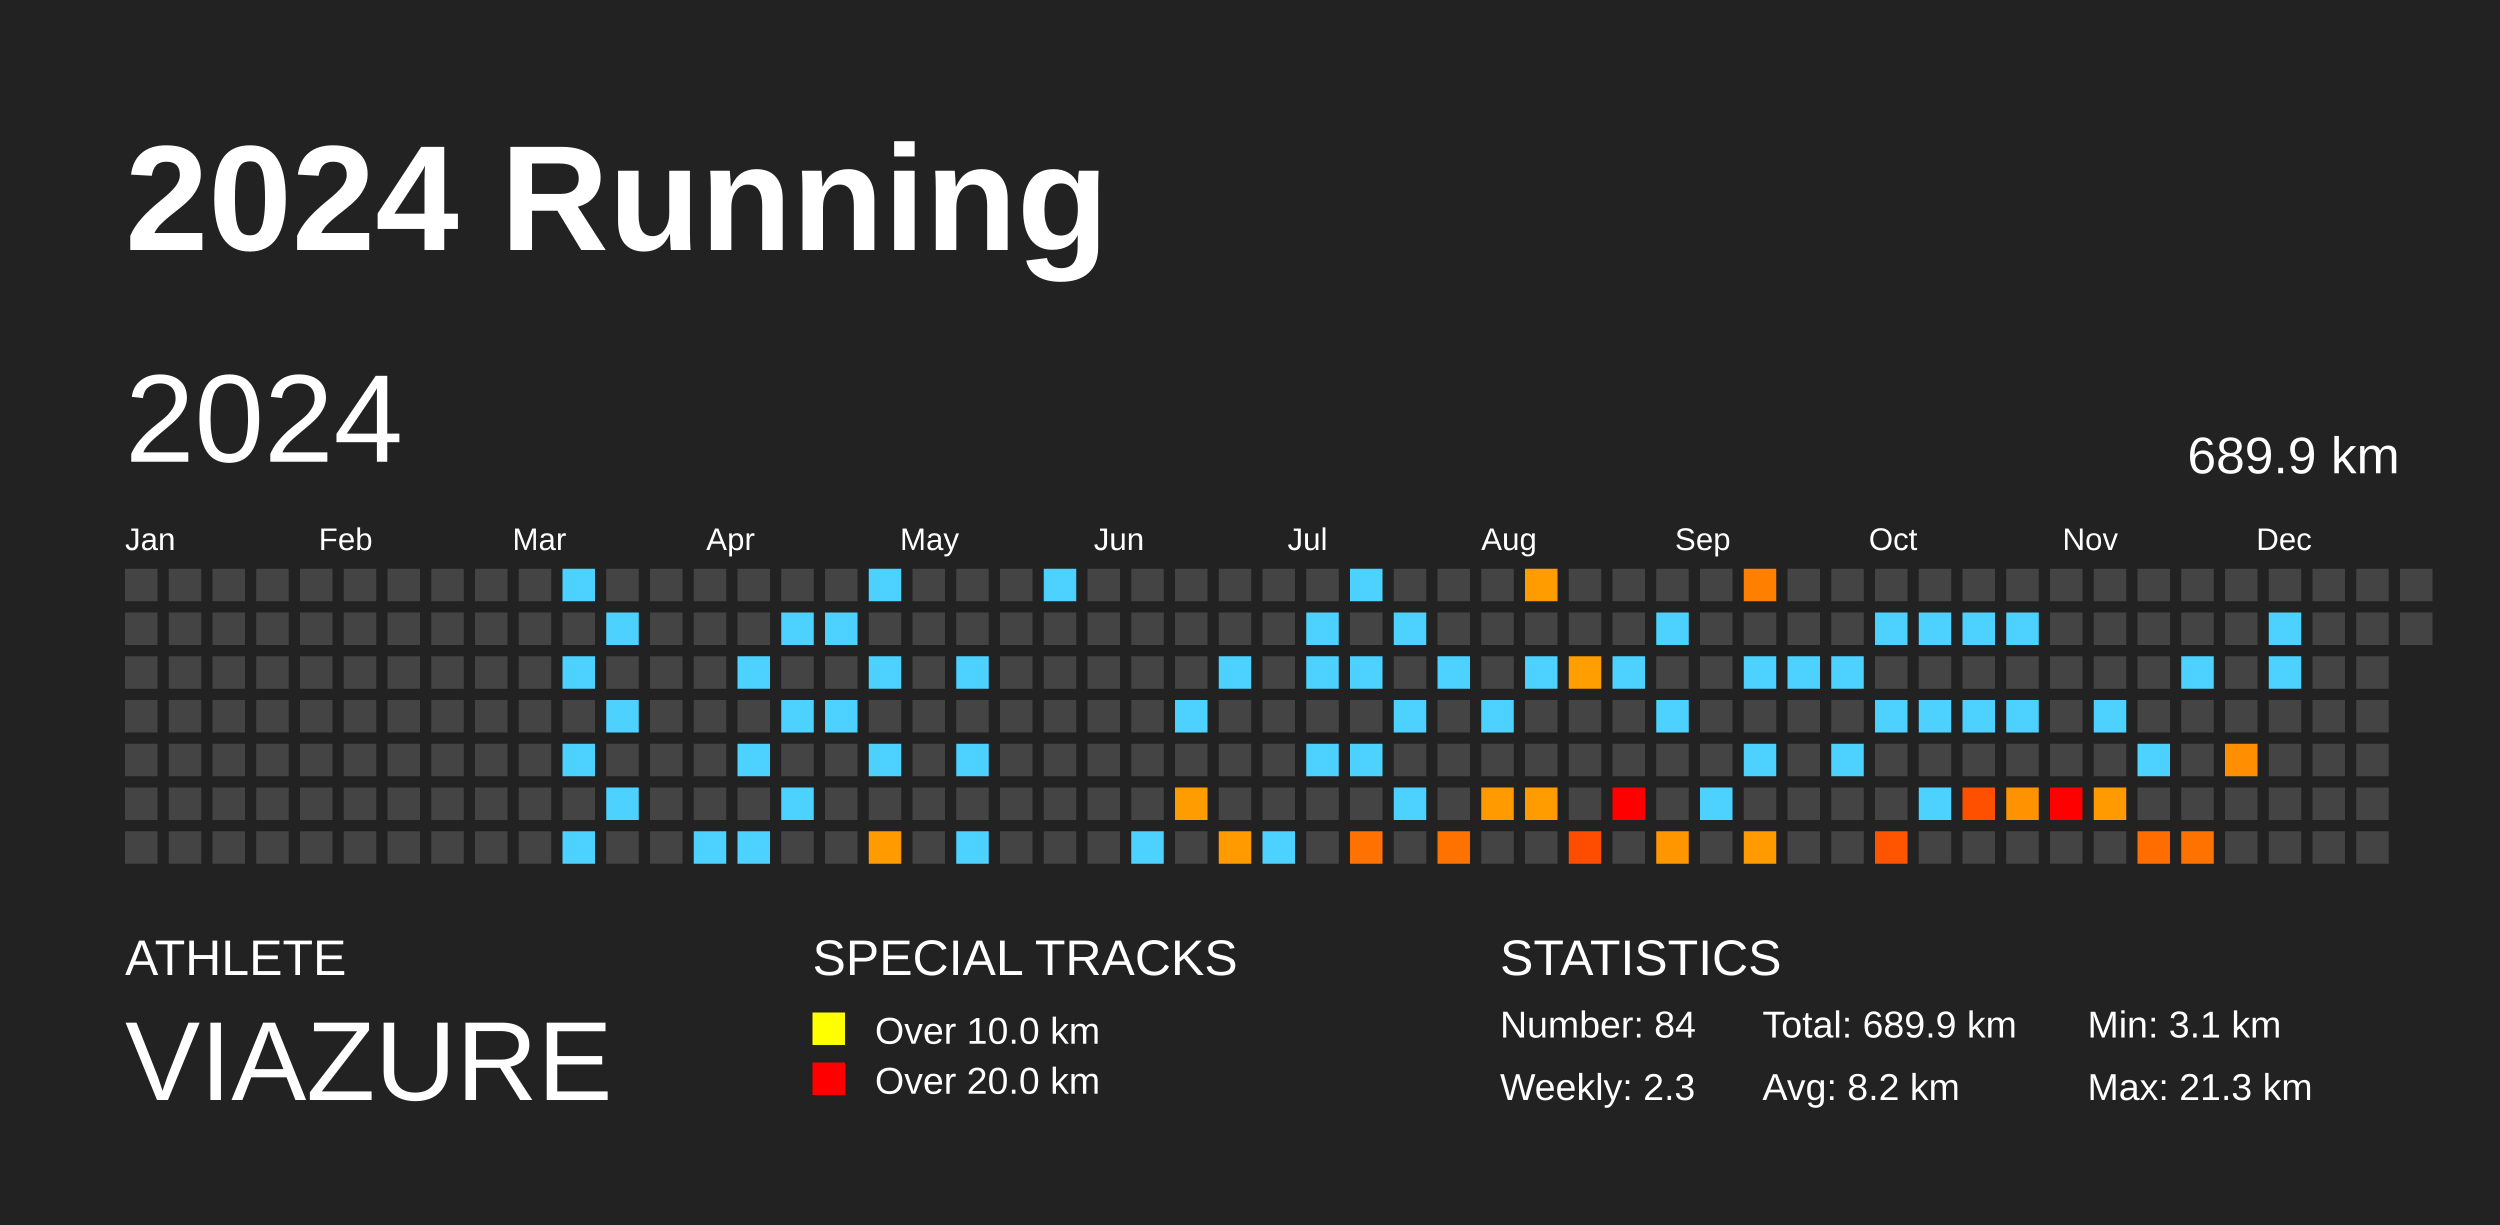
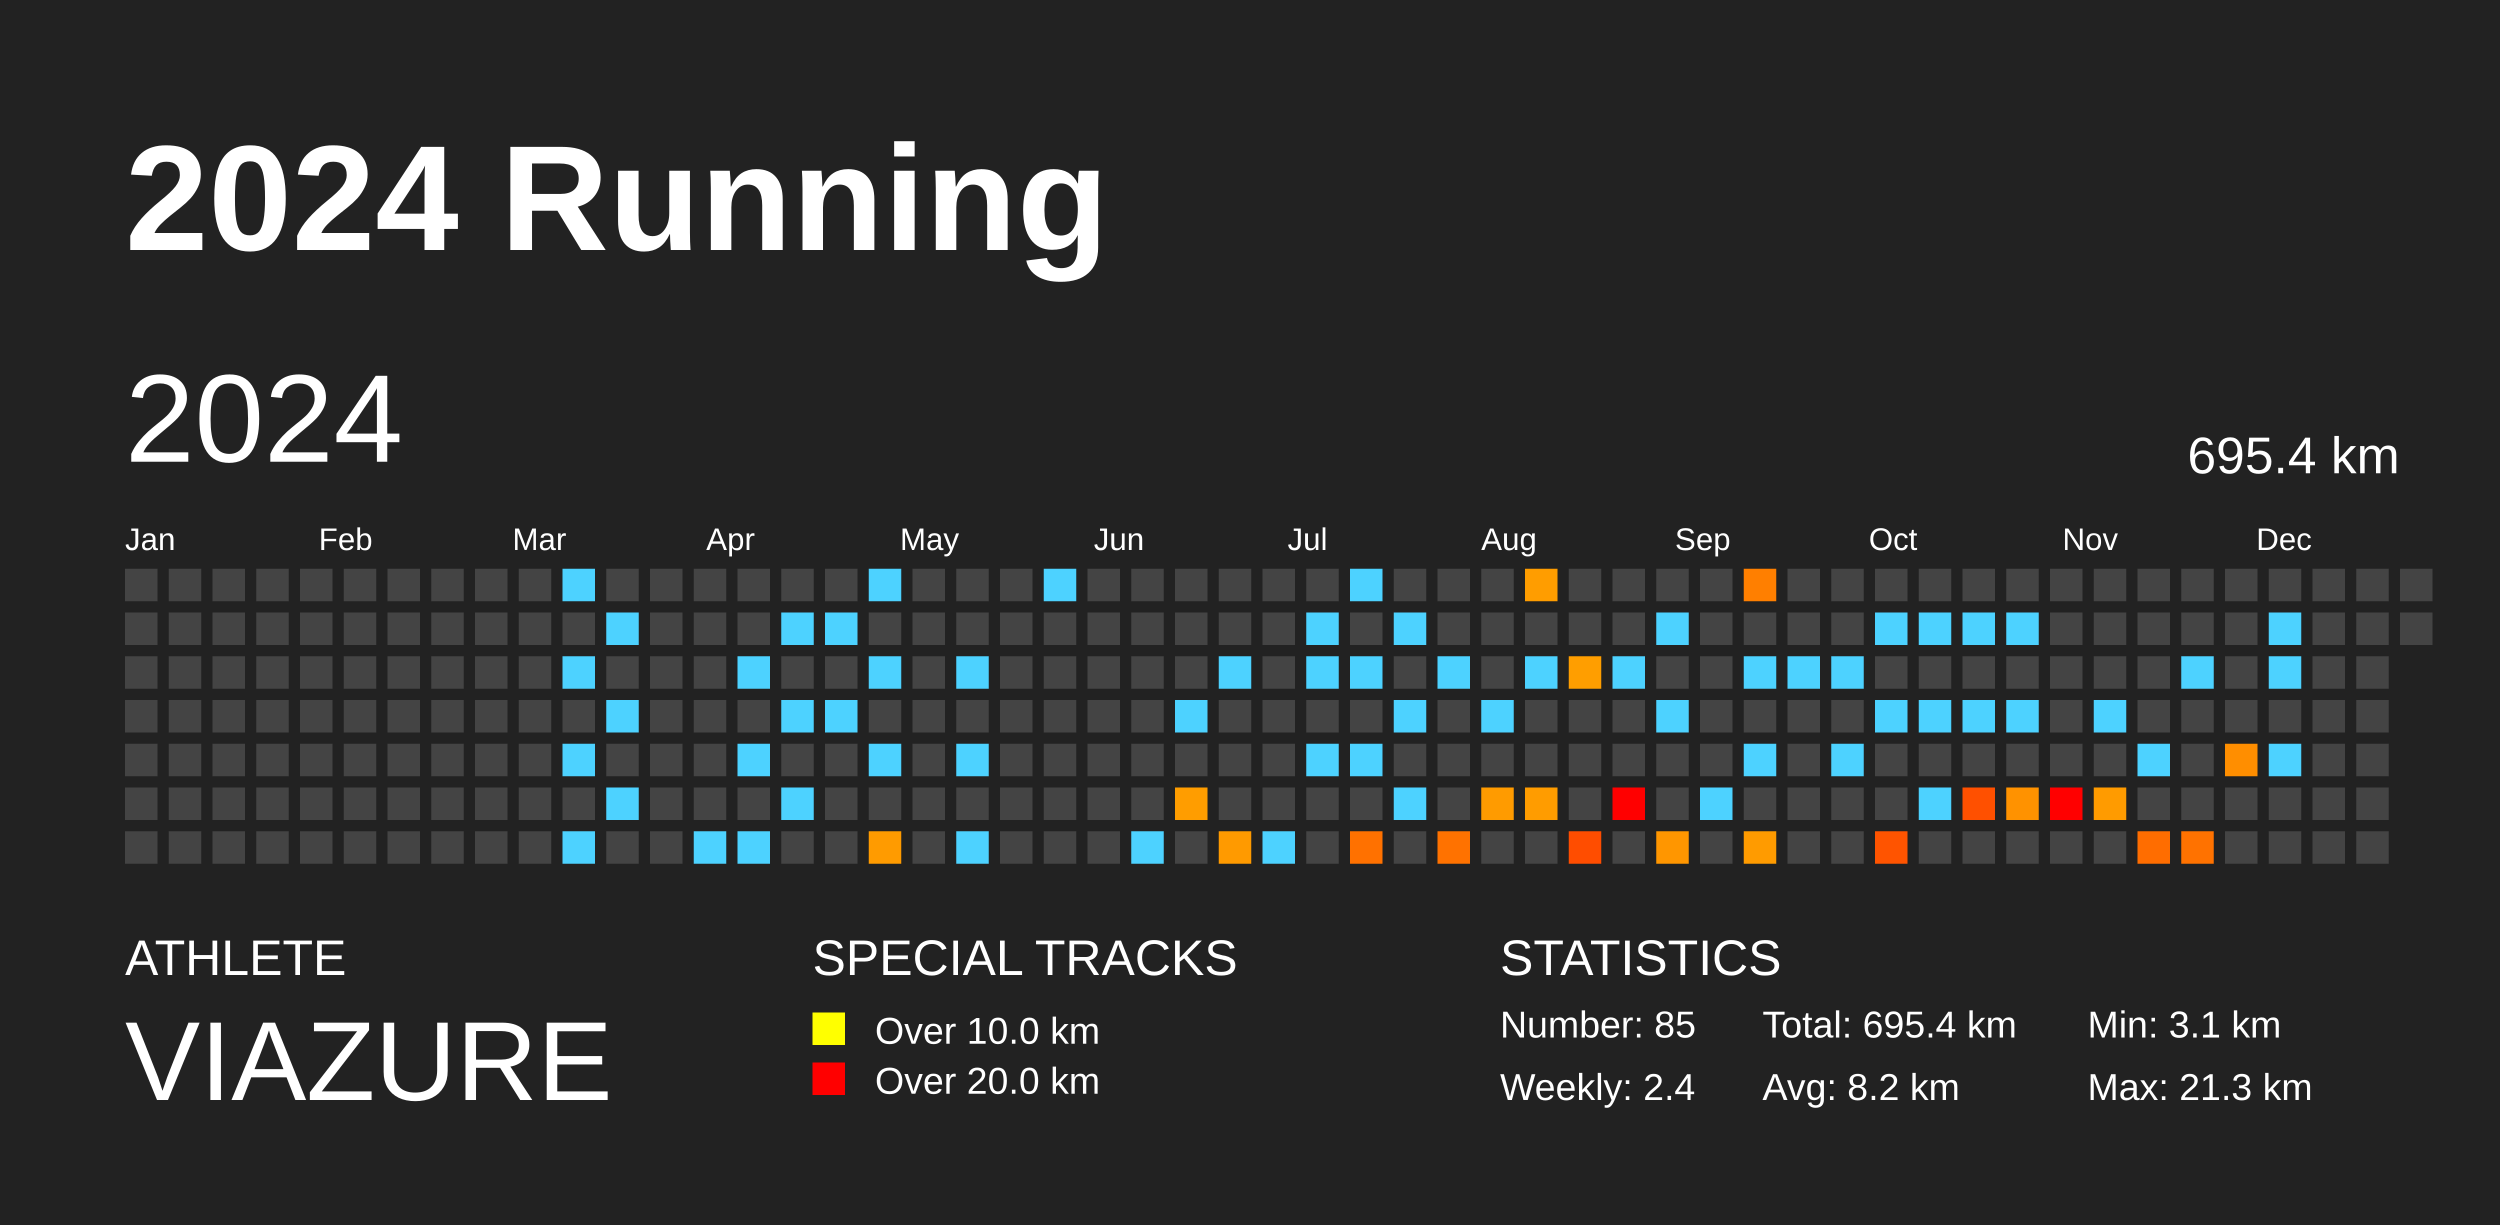
<svg xmlns="http://www.w3.org/2000/svg" baseProfile="full" height="98mm" version="1.1" viewBox="0,0,200,98" width="200mm">
  <defs />
  <rect fill="#222222" height="98" width="200" x="0" y="0" />
  <text fill="#FFFFFF" style="font-size:12px; font-family:Arial; font-weight:bold;" x="10" y="20">2024 Running</text>
  <text fill="#FFFFFF" style="font-size:4px; font-family:Arial" x="10" y="78">ATHLETE</text>
  <text fill="#FFFFFF" style="font-size:9px; font-family:Arial" x="10" y="88">VIAZURE</text>
  <text fill="#FFFFFF" style="font-size:4px; font-family:Arial" x="65" y="78">SPECIAL TRACKS</text>
  <rect fill="yellow" height="2.6" width="2.6" x="65" y="81" />
  <text fill="#FFFFFF" style="font-size:3px; font-family:Arial" x="70" y="83.5">Over 10.0 km</text>
  <rect fill="red" height="2.6" width="2.6" x="65" y="85" />
  <text fill="#FFFFFF" style="font-size:3px; font-family:Arial" x="70" y="87.5">Over 20.0 km</text>
  <text fill="#FFFFFF" style="font-size:4px; font-family:Arial" x="120" y="78">STATISTICS</text>
-   <text fill="#FFFFFF" style="font-size:3px; font-family:Arial" x="120" y="83">Number: 84</text>
-   <text fill="#FFFFFF" style="font-size:3px; font-family:Arial" x="120" y="88">Weekly: 2.3</text>
-   <text fill="#FFFFFF" style="font-size:3px; font-family:Arial" x="141" y="83">Total: 689.9 km</text>
+   <text fill="#FFFFFF" style="font-size:3px; font-family:Arial" x="120" y="83">Number: 85</text>
+   <text fill="#FFFFFF" style="font-size:3px; font-family:Arial" x="120" y="88">Weekly: 2.4</text>
+   <text fill="#FFFFFF" style="font-size:3px; font-family:Arial" x="141" y="83">Total: 695.4 km</text>
  <text fill="#FFFFFF" style="font-size:3px; font-family:Arial" x="141" y="88">Avg: 8.2 km</text>
  <text fill="#FFFFFF" style="font-size:3px; font-family:Arial" x="167" y="83">Min: 3.1 km</text>
  <text fill="#FFFFFF" style="font-size:3px; font-family:Arial" x="167" y="88">Max: 21.3 km</text>
  <text dominant-baseline="hanging" fill="#FFFFFF" style="font-size:10.0px; font-family:Arial;" x="10" y="30">2024</text>
-   <text dominant-baseline="hanging" fill="#FFFFFF" style="font-size:4.125px; font-family:Arial;" x="175" y="35">689.9 km</text>
+   <text dominant-baseline="hanging" fill="#FFFFFF" style="font-size:4.125px; font-family:Arial;" x="175" y="35">695.4 km</text>
  <text fill="#FFFFFF" style="font-size:2.5px; font-family:Arial" x="10.0" y="44">Jan</text>
  <text fill="#FFFFFF" style="font-size:2.5px; font-family:Arial" x="25.5" y="44">Feb</text>
  <text fill="#FFFFFF" style="font-size:2.5px; font-family:Arial" x="41.0" y="44">Mar</text>
  <text fill="#FFFFFF" style="font-size:2.5px; font-family:Arial" x="56.5" y="44">Apr</text>
  <text fill="#FFFFFF" style="font-size:2.5px; font-family:Arial" x="72.0" y="44">May</text>
  <text fill="#FFFFFF" style="font-size:2.5px; font-family:Arial" x="87.5" y="44">Jun</text>
  <text fill="#FFFFFF" style="font-size:2.5px; font-family:Arial" x="103.0" y="44">Jul</text>
  <text fill="#FFFFFF" style="font-size:2.5px; font-family:Arial" x="118.5" y="44">Aug</text>
  <text fill="#FFFFFF" style="font-size:2.5px; font-family:Arial" x="134.0" y="44">Sep</text>
  <text fill="#FFFFFF" style="font-size:2.5px; font-family:Arial" x="149.5" y="44">Oct</text>
  <text fill="#FFFFFF" style="font-size:2.5px; font-family:Arial" x="165.0" y="44">Nov</text>
  <text fill="#FFFFFF" style="font-size:2.5px; font-family:Arial" x="180.5" y="44">Dec</text>
  <rect fill="#444444" height="2.6" width="2.6" x="10.0" y="45.5" />
  <rect fill="#444444" height="2.6" width="2.6" x="10.0" y="49.0" />
  <rect fill="#444444" height="2.6" width="2.6" x="10.0" y="52.5" />
  <rect fill="#444444" height="2.6" width="2.6" x="10.0" y="56.0" />
  <rect fill="#444444" height="2.6" width="2.6" x="10.0" y="59.5" />
  <rect fill="#444444" height="2.6" width="2.6" x="10.0" y="63.0" />
  <rect fill="#444444" height="2.6" width="2.6" x="10.0" y="66.5" />
  <rect fill="#444444" height="2.6" width="2.6" x="13.5" y="45.5" />
  <rect fill="#444444" height="2.6" width="2.6" x="13.5" y="49.0" />
  <rect fill="#444444" height="2.6" width="2.6" x="13.5" y="52.5" />
  <rect fill="#444444" height="2.6" width="2.6" x="13.5" y="56.0" />
  <rect fill="#444444" height="2.6" width="2.6" x="13.5" y="59.5" />
  <rect fill="#444444" height="2.6" width="2.6" x="13.5" y="63.0" />
  <rect fill="#444444" height="2.6" width="2.6" x="13.5" y="66.5" />
  <rect fill="#444444" height="2.6" width="2.6" x="17.0" y="45.5" />
  <rect fill="#444444" height="2.6" width="2.6" x="17.0" y="49.0" />
  <rect fill="#444444" height="2.6" width="2.6" x="17.0" y="52.5" />
  <rect fill="#444444" height="2.6" width="2.6" x="17.0" y="56.0" />
  <rect fill="#444444" height="2.6" width="2.6" x="17.0" y="59.5" />
  <rect fill="#444444" height="2.6" width="2.6" x="17.0" y="63.0" />
  <rect fill="#444444" height="2.6" width="2.6" x="17.0" y="66.5" />
  <rect fill="#444444" height="2.6" width="2.6" x="20.5" y="45.5" />
  <rect fill="#444444" height="2.6" width="2.6" x="20.5" y="49.0" />
  <rect fill="#444444" height="2.6" width="2.6" x="20.5" y="52.5" />
  <rect fill="#444444" height="2.6" width="2.6" x="20.5" y="56.0" />
  <rect fill="#444444" height="2.6" width="2.6" x="20.5" y="59.5" />
  <rect fill="#444444" height="2.6" width="2.6" x="20.5" y="63.0" />
  <rect fill="#444444" height="2.6" width="2.6" x="20.5" y="66.5" />
  <rect fill="#444444" height="2.6" width="2.6" x="24.0" y="45.5" />
  <rect fill="#444444" height="2.6" width="2.6" x="24.0" y="49.0" />
  <rect fill="#444444" height="2.6" width="2.6" x="24.0" y="52.5" />
  <rect fill="#444444" height="2.6" width="2.6" x="24.0" y="56.0" />
  <rect fill="#444444" height="2.6" width="2.6" x="24.0" y="59.5" />
  <rect fill="#444444" height="2.6" width="2.6" x="24.0" y="63.0" />
  <rect fill="#444444" height="2.6" width="2.6" x="24.0" y="66.5" />
  <rect fill="#444444" height="2.6" width="2.6" x="27.5" y="45.5" />
  <rect fill="#444444" height="2.6" width="2.6" x="27.5" y="49.0" />
  <rect fill="#444444" height="2.6" width="2.6" x="27.5" y="52.5" />
  <rect fill="#444444" height="2.6" width="2.6" x="27.5" y="56.0" />
  <rect fill="#444444" height="2.6" width="2.6" x="27.5" y="59.5" />
  <rect fill="#444444" height="2.6" width="2.6" x="27.5" y="63.0" />
  <rect fill="#444444" height="2.6" width="2.6" x="27.5" y="66.5" />
  <rect fill="#444444" height="2.6" width="2.6" x="31.0" y="45.5" />
  <rect fill="#444444" height="2.6" width="2.6" x="31.0" y="49.0" />
  <rect fill="#444444" height="2.6" width="2.6" x="31.0" y="52.5" />
  <rect fill="#444444" height="2.6" width="2.6" x="31.0" y="56.0" />
  <rect fill="#444444" height="2.6" width="2.6" x="31.0" y="59.5" />
  <rect fill="#444444" height="2.6" width="2.6" x="31.0" y="63.0" />
  <rect fill="#444444" height="2.6" width="2.6" x="31.0" y="66.5" />
  <rect fill="#444444" height="2.6" width="2.6" x="34.5" y="45.5" />
  <rect fill="#444444" height="2.6" width="2.6" x="34.5" y="49.0" />
  <rect fill="#444444" height="2.6" width="2.6" x="34.5" y="52.5" />
  <rect fill="#444444" height="2.6" width="2.6" x="34.5" y="56.0" />
  <rect fill="#444444" height="2.6" width="2.6" x="34.5" y="59.5" />
  <rect fill="#444444" height="2.6" width="2.6" x="34.5" y="63.0" />
  <rect fill="#444444" height="2.6" width="2.6" x="34.5" y="66.5" />
  <rect fill="#444444" height="2.6" width="2.6" x="38.0" y="45.5" />
  <rect fill="#444444" height="2.6" width="2.6" x="38.0" y="49.0" />
  <rect fill="#444444" height="2.6" width="2.6" x="38.0" y="52.5" />
  <rect fill="#444444" height="2.6" width="2.6" x="38.0" y="56.0" />
  <rect fill="#444444" height="2.6" width="2.6" x="38.0" y="59.5" />
  <rect fill="#444444" height="2.6" width="2.6" x="38.0" y="63.0" />
  <rect fill="#444444" height="2.6" width="2.6" x="38.0" y="66.5" />
  <rect fill="#444444" height="2.6" width="2.6" x="41.5" y="45.5" />
  <rect fill="#444444" height="2.6" width="2.6" x="41.5" y="49.0" />
  <rect fill="#444444" height="2.6" width="2.6" x="41.5" y="52.5" />
  <rect fill="#444444" height="2.6" width="2.6" x="41.5" y="56.0" />
  <rect fill="#444444" height="2.6" width="2.6" x="41.5" y="59.5" />
  <rect fill="#444444" height="2.6" width="2.6" x="41.5" y="63.0" />
  <rect fill="#444444" height="2.6" width="2.6" x="41.5" y="66.5" />
  <rect fill="#4dd2ff" height="2.6" width="2.6" x="45.0" y="45.5" />
  <rect fill="#444444" height="2.6" width="2.6" x="45.0" y="49.0" />
  <rect fill="#4dd2ff" height="2.6" width="2.6" x="45.0" y="52.5" />
  <rect fill="#444444" height="2.6" width="2.6" x="45.0" y="56.0" />
  <rect fill="#4dd2ff" height="2.6" width="2.6" x="45.0" y="59.5" />
  <rect fill="#444444" height="2.6" width="2.6" x="45.0" y="63.0" />
  <rect fill="#4dd2ff" height="2.6" width="2.6" x="45.0" y="66.5" />
  <rect fill="#444444" height="2.6" width="2.6" x="48.5" y="45.5" />
  <rect fill="#4dd2ff" height="2.6" width="2.6" x="48.5" y="49.0" />
  <rect fill="#444444" height="2.6" width="2.6" x="48.5" y="52.5" />
  <rect fill="#4dd2ff" height="2.6" width="2.6" x="48.5" y="56.0" />
  <rect fill="#444444" height="2.6" width="2.6" x="48.5" y="59.5" />
  <rect fill="#4dd2ff" height="2.6" width="2.6" x="48.5" y="63.0" />
  <rect fill="#444444" height="2.6" width="2.6" x="48.5" y="66.5" />
  <rect fill="#444444" height="2.6" width="2.6" x="52.0" y="45.5" />
  <rect fill="#444444" height="2.6" width="2.6" x="52.0" y="49.0" />
  <rect fill="#444444" height="2.6" width="2.6" x="52.0" y="52.5" />
  <rect fill="#444444" height="2.6" width="2.6" x="52.0" y="56.0" />
  <rect fill="#444444" height="2.6" width="2.6" x="52.0" y="59.5" />
  <rect fill="#444444" height="2.6" width="2.6" x="52.0" y="63.0" />
  <rect fill="#444444" height="2.6" width="2.6" x="52.0" y="66.5" />
  <rect fill="#444444" height="2.6" width="2.6" x="55.5" y="45.5" />
  <rect fill="#444444" height="2.6" width="2.6" x="55.5" y="49.0" />
  <rect fill="#444444" height="2.6" width="2.6" x="55.5" y="52.5" />
  <rect fill="#444444" height="2.6" width="2.6" x="55.5" y="56.0" />
  <rect fill="#444444" height="2.6" width="2.6" x="55.5" y="59.5" />
  <rect fill="#444444" height="2.6" width="2.6" x="55.5" y="63.0" />
  <rect fill="#4dd2ff" height="2.6" width="2.6" x="55.5" y="66.5" />
  <rect fill="#444444" height="2.6" width="2.6" x="59.0" y="45.5" />
  <rect fill="#444444" height="2.6" width="2.6" x="59.0" y="49.0" />
  <rect fill="#4dd2ff" height="2.6" width="2.6" x="59.0" y="52.5" />
  <rect fill="#444444" height="2.6" width="2.6" x="59.0" y="56.0" />
  <rect fill="#4dd2ff" height="2.6" width="2.6" x="59.0" y="59.5" />
  <rect fill="#444444" height="2.6" width="2.6" x="59.0" y="63.0" />
  <rect fill="#4dd2ff" height="2.6" width="2.6" x="59.0" y="66.5" />
  <rect fill="#444444" height="2.6" width="2.6" x="62.5" y="45.5" />
  <rect fill="#4dd2ff" height="2.6" width="2.6" x="62.5" y="49.0" />
  <rect fill="#444444" height="2.6" width="2.6" x="62.5" y="52.5" />
  <rect fill="#4dd2ff" height="2.6" width="2.6" x="62.5" y="56.0" />
  <rect fill="#444444" height="2.6" width="2.6" x="62.5" y="59.5" />
  <rect fill="#4dd2ff" height="2.6" width="2.6" x="62.5" y="63.0" />
  <rect fill="#444444" height="2.6" width="2.6" x="62.5" y="66.5" />
  <rect fill="#444444" height="2.6" width="2.6" x="66.0" y="45.5" />
  <rect fill="#4dd2ff" height="2.6" width="2.6" x="66.0" y="49.0" />
  <rect fill="#444444" height="2.6" width="2.6" x="66.0" y="52.5" />
  <rect fill="#4dd2ff" height="2.6" width="2.6" x="66.0" y="56.0" />
  <rect fill="#444444" height="2.6" width="2.6" x="66.0" y="59.5" />
  <rect fill="#444444" height="2.6" width="2.6" x="66.0" y="63.0" />
  <rect fill="#444444" height="2.6" width="2.6" x="66.0" y="66.5" />
  <rect fill="#4dd2ff" height="2.6" width="2.6" x="69.5" y="45.5" />
  <rect fill="#444444" height="2.6" width="2.6" x="69.5" y="49.0" />
  <rect fill="#4dd2ff" height="2.6" width="2.6" x="69.5" y="52.5" />
  <rect fill="#444444" height="2.6" width="2.6" x="69.5" y="56.0" />
  <rect fill="#4dd2ff" height="2.6" width="2.6" x="69.5" y="59.5" />
  <rect fill="#444444" height="2.6" width="2.6" x="69.5" y="63.0" />
  <rect fill="#ff9b00" height="2.6" width="2.6" x="69.5" y="66.5" />
  <rect fill="#444444" height="2.6" width="2.6" x="73.0" y="45.5" />
  <rect fill="#444444" height="2.6" width="2.6" x="73.0" y="49.0" />
  <rect fill="#444444" height="2.6" width="2.6" x="73.0" y="52.5" />
  <rect fill="#444444" height="2.6" width="2.6" x="73.0" y="56.0" />
  <rect fill="#444444" height="2.6" width="2.6" x="73.0" y="59.5" />
  <rect fill="#444444" height="2.6" width="2.6" x="73.0" y="63.0" />
  <rect fill="#444444" height="2.6" width="2.6" x="73.0" y="66.5" />
  <rect fill="#444444" height="2.6" width="2.6" x="76.5" y="45.5" />
  <rect fill="#444444" height="2.6" width="2.6" x="76.5" y="49.0" />
  <rect fill="#4dd2ff" height="2.6" width="2.6" x="76.5" y="52.5" />
  <rect fill="#444444" height="2.6" width="2.6" x="76.5" y="56.0" />
  <rect fill="#4dd2ff" height="2.6" width="2.6" x="76.5" y="59.5" />
  <rect fill="#444444" height="2.6" width="2.6" x="76.5" y="63.0" />
  <rect fill="#4dd2ff" height="2.6" width="2.6" x="76.5" y="66.5" />
  <rect fill="#444444" height="2.6" width="2.6" x="80.0" y="45.5" />
  <rect fill="#444444" height="2.6" width="2.6" x="80.0" y="49.0" />
  <rect fill="#444444" height="2.6" width="2.6" x="80.0" y="52.5" />
  <rect fill="#444444" height="2.6" width="2.6" x="80.0" y="56.0" />
  <rect fill="#444444" height="2.6" width="2.6" x="80.0" y="59.5" />
  <rect fill="#444444" height="2.6" width="2.6" x="80.0" y="63.0" />
  <rect fill="#444444" height="2.6" width="2.6" x="80.0" y="66.5" />
  <rect fill="#4dd2ff" height="2.6" width="2.6" x="83.5" y="45.5" />
  <rect fill="#444444" height="2.6" width="2.6" x="83.5" y="49.0" />
  <rect fill="#444444" height="2.6" width="2.6" x="83.5" y="52.5" />
  <rect fill="#444444" height="2.6" width="2.6" x="83.5" y="56.0" />
  <rect fill="#444444" height="2.6" width="2.6" x="83.5" y="59.5" />
  <rect fill="#444444" height="2.6" width="2.6" x="83.5" y="63.0" />
  <rect fill="#444444" height="2.6" width="2.6" x="83.5" y="66.5" />
  <rect fill="#444444" height="2.6" width="2.6" x="87.0" y="45.5" />
  <rect fill="#444444" height="2.6" width="2.6" x="87.0" y="49.0" />
  <rect fill="#444444" height="2.6" width="2.6" x="87.0" y="52.5" />
  <rect fill="#444444" height="2.6" width="2.6" x="87.0" y="56.0" />
  <rect fill="#444444" height="2.6" width="2.6" x="87.0" y="59.5" />
  <rect fill="#444444" height="2.6" width="2.6" x="87.0" y="63.0" />
  <rect fill="#444444" height="2.6" width="2.6" x="87.0" y="66.5" />
  <rect fill="#444444" height="2.6" width="2.6" x="90.5" y="45.5" />
  <rect fill="#444444" height="2.6" width="2.6" x="90.5" y="49.0" />
  <rect fill="#444444" height="2.6" width="2.6" x="90.5" y="52.5" />
  <rect fill="#444444" height="2.6" width="2.6" x="90.5" y="56.0" />
  <rect fill="#444444" height="2.6" width="2.6" x="90.5" y="59.5" />
  <rect fill="#444444" height="2.6" width="2.6" x="90.5" y="63.0" />
  <rect fill="#4dd2ff" height="2.6" width="2.6" x="90.5" y="66.5" />
  <rect fill="#444444" height="2.6" width="2.6" x="94.0" y="45.5" />
  <rect fill="#444444" height="2.6" width="2.6" x="94.0" y="49.0" />
  <rect fill="#444444" height="2.6" width="2.6" x="94.0" y="52.5" />
  <rect fill="#4dd2ff" height="2.6" width="2.6" x="94.0" y="56.0" />
  <rect fill="#444444" height="2.6" width="2.6" x="94.0" y="59.5" />
  <rect fill="#ff9d00" height="2.6" width="2.6" x="94.0" y="63.0" />
  <rect fill="#444444" height="2.6" width="2.6" x="94.0" y="66.5" />
  <rect fill="#444444" height="2.6" width="2.6" x="97.5" y="45.5" />
  <rect fill="#444444" height="2.6" width="2.6" x="97.5" y="49.0" />
  <rect fill="#4dd2ff" height="2.6" width="2.6" x="97.5" y="52.5" />
  <rect fill="#444444" height="2.6" width="2.6" x="97.5" y="56.0" />
  <rect fill="#444444" height="2.6" width="2.6" x="97.5" y="59.5" />
  <rect fill="#444444" height="2.6" width="2.6" x="97.5" y="63.0" />
  <rect fill="#ff9a00" height="2.6" width="2.6" x="97.5" y="66.5" />
  <rect fill="#444444" height="2.6" width="2.6" x="101.0" y="45.5" />
  <rect fill="#444444" height="2.6" width="2.6" x="101.0" y="49.0" />
  <rect fill="#444444" height="2.6" width="2.6" x="101.0" y="52.5" />
  <rect fill="#444444" height="2.6" width="2.6" x="101.0" y="56.0" />
  <rect fill="#444444" height="2.6" width="2.6" x="101.0" y="59.5" />
  <rect fill="#444444" height="2.6" width="2.6" x="101.0" y="63.0" />
  <rect fill="#4dd2ff" height="2.6" width="2.6" x="101.0" y="66.5" />
  <rect fill="#444444" height="2.6" width="2.6" x="104.5" y="45.5" />
  <rect fill="#4dd2ff" height="2.6" width="2.6" x="104.5" y="49.0" />
  <rect fill="#4dd2ff" height="2.6" width="2.6" x="104.5" y="52.5" />
  <rect fill="#444444" height="2.6" width="2.6" x="104.5" y="56.0" />
  <rect fill="#4dd2ff" height="2.6" width="2.6" x="104.5" y="59.5" />
  <rect fill="#444444" height="2.6" width="2.6" x="104.5" y="63.0" />
  <rect fill="#444444" height="2.6" width="2.6" x="104.5" y="66.5" />
  <rect fill="#4dd2ff" height="2.6" width="2.6" x="108.0" y="45.5" />
  <rect fill="#444444" height="2.6" width="2.6" x="108.0" y="49.0" />
  <rect fill="#4dd2ff" height="2.6" width="2.6" x="108.0" y="52.5" />
  <rect fill="#444444" height="2.6" width="2.6" x="108.0" y="56.0" />
  <rect fill="#4dd2ff" height="2.6" width="2.6" x="108.0" y="59.5" />
  <rect fill="#444444" height="2.6" width="2.6" x="108.0" y="63.0" />
  <rect fill="#ff7100" height="2.6" width="2.6" x="108.0" y="66.5" />
  <rect fill="#444444" height="2.6" width="2.6" x="111.5" y="45.5" />
  <rect fill="#4dd2ff" height="2.6" width="2.6" x="111.5" y="49.0" />
  <rect fill="#444444" height="2.6" width="2.6" x="111.5" y="52.5" />
  <rect fill="#4dd2ff" height="2.6" width="2.6" x="111.5" y="56.0" />
  <rect fill="#444444" height="2.6" width="2.6" x="111.5" y="59.5" />
  <rect fill="#4dd2ff" height="2.6" width="2.6" x="111.5" y="63.0" />
  <rect fill="#444444" height="2.6" width="2.6" x="111.5" y="66.5" />
  <rect fill="#444444" height="2.6" width="2.6" x="115.0" y="45.5" />
  <rect fill="#444444" height="2.6" width="2.6" x="115.0" y="49.0" />
  <rect fill="#4dd2ff" height="2.6" width="2.6" x="115.0" y="52.5" />
  <rect fill="#444444" height="2.6" width="2.6" x="115.0" y="56.0" />
  <rect fill="#444444" height="2.6" width="2.6" x="115.0" y="59.5" />
  <rect fill="#444444" height="2.6" width="2.6" x="115.0" y="63.0" />
  <rect fill="#ff7200" height="2.6" width="2.6" x="115.0" y="66.5" />
  <rect fill="#444444" height="2.6" width="2.6" x="118.5" y="45.5" />
  <rect fill="#444444" height="2.6" width="2.6" x="118.5" y="49.0" />
  <rect fill="#444444" height="2.6" width="2.6" x="118.5" y="52.5" />
  <rect fill="#4dd2ff" height="2.6" width="2.6" x="118.5" y="56.0" />
  <rect fill="#444444" height="2.6" width="2.6" x="118.5" y="59.5" />
  <rect fill="#ff9b00" height="2.6" width="2.6" x="118.5" y="63.0" />
  <rect fill="#444444" height="2.6" width="2.6" x="118.5" y="66.5" />
  <rect fill="#ff9d00" height="2.6" width="2.6" x="122.0" y="45.5" />
  <rect fill="#444444" height="2.6" width="2.6" x="122.0" y="49.0" />
  <rect fill="#4dd2ff" height="2.6" width="2.6" x="122.0" y="52.5" />
  <rect fill="#444444" height="2.6" width="2.6" x="122.0" y="56.0" />
  <rect fill="#444444" height="2.6" width="2.6" x="122.0" y="59.5" />
  <rect fill="#ff9c00" height="2.6" width="2.6" x="122.0" y="63.0" />
  <rect fill="#444444" height="2.6" width="2.6" x="122.0" y="66.5" />
  <rect fill="#444444" height="2.6" width="2.6" x="125.5" y="45.5" />
  <rect fill="#444444" height="2.6" width="2.6" x="125.5" y="49.0" />
  <rect fill="#ff9e00" height="2.6" width="2.6" x="125.5" y="52.5" />
  <rect fill="#444444" height="2.6" width="2.6" x="125.5" y="56.0" />
  <rect fill="#444444" height="2.6" width="2.6" x="125.5" y="59.5" />
  <rect fill="#444444" height="2.6" width="2.6" x="125.5" y="63.0" />
  <rect fill="#ff4d00" height="2.6" width="2.6" x="125.5" y="66.5" />
  <rect fill="#444444" height="2.6" width="2.6" x="129.0" y="45.5" />
  <rect fill="#444444" height="2.6" width="2.6" x="129.0" y="49.0" />
  <rect fill="#4dd2ff" height="2.6" width="2.6" x="129.0" y="52.5" />
  <rect fill="#444444" height="2.6" width="2.6" x="129.0" y="56.0" />
  <rect fill="#444444" height="2.6" width="2.6" x="129.0" y="59.5" />
  <rect fill="red" height="2.6" width="2.6" x="129.0" y="63.0" />
  <rect fill="#444444" height="2.6" width="2.6" x="129.0" y="66.5" />
  <rect fill="#444444" height="2.6" width="2.6" x="132.5" y="45.5" />
  <rect fill="#4dd2ff" height="2.6" width="2.6" x="132.5" y="49.0" />
  <rect fill="#444444" height="2.6" width="2.6" x="132.5" y="52.5" />
  <rect fill="#4dd2ff" height="2.6" width="2.6" x="132.5" y="56.0" />
  <rect fill="#444444" height="2.6" width="2.6" x="132.5" y="59.5" />
  <rect fill="#444444" height="2.6" width="2.6" x="132.5" y="63.0" />
  <rect fill="#ff9600" height="2.6" width="2.6" x="132.5" y="66.5" />
  <rect fill="#444444" height="2.6" width="2.6" x="136.0" y="45.5" />
  <rect fill="#444444" height="2.6" width="2.6" x="136.0" y="49.0" />
  <rect fill="#444444" height="2.6" width="2.6" x="136.0" y="52.5" />
  <rect fill="#444444" height="2.6" width="2.6" x="136.0" y="56.0" />
  <rect fill="#444444" height="2.6" width="2.6" x="136.0" y="59.5" />
  <rect fill="#4dd2ff" height="2.6" width="2.6" x="136.0" y="63.0" />
  <rect fill="#444444" height="2.6" width="2.6" x="136.0" y="66.5" />
  <rect fill="#ff7f00" height="2.6" width="2.6" x="139.5" y="45.5" />
  <rect fill="#444444" height="2.6" width="2.6" x="139.5" y="49.0" />
  <rect fill="#4dd2ff" height="2.6" width="2.6" x="139.5" y="52.5" />
  <rect fill="#444444" height="2.6" width="2.6" x="139.5" y="56.0" />
  <rect fill="#4dd2ff" height="2.6" width="2.6" x="139.5" y="59.5" />
  <rect fill="#444444" height="2.6" width="2.6" x="139.5" y="63.0" />
  <rect fill="#ff9b00" height="2.6" width="2.6" x="139.5" y="66.5" />
  <rect fill="#444444" height="2.6" width="2.6" x="143.0" y="45.5" />
  <rect fill="#444444" height="2.6" width="2.6" x="143.0" y="49.0" />
  <rect fill="#4dd2ff" height="2.6" width="2.6" x="143.0" y="52.5" />
  <rect fill="#444444" height="2.6" width="2.6" x="143.0" y="56.0" />
  <rect fill="#444444" height="2.6" width="2.6" x="143.0" y="59.5" />
  <rect fill="#444444" height="2.6" width="2.6" x="143.0" y="63.0" />
  <rect fill="#444444" height="2.6" width="2.6" x="143.0" y="66.5" />
  <rect fill="#444444" height="2.6" width="2.6" x="146.5" y="45.5" />
  <rect fill="#444444" height="2.6" width="2.6" x="146.5" y="49.0" />
  <rect fill="#4dd2ff" height="2.6" width="2.6" x="146.5" y="52.5" />
  <rect fill="#444444" height="2.6" width="2.6" x="146.5" y="56.0" />
  <rect fill="#4dd2ff" height="2.6" width="2.6" x="146.5" y="59.5" />
  <rect fill="#444444" height="2.6" width="2.6" x="146.5" y="63.0" />
  <rect fill="#444444" height="2.6" width="2.6" x="146.5" y="66.5" />
  <rect fill="#444444" height="2.6" width="2.6" x="150.0" y="45.5" />
  <rect fill="#4dd2ff" height="2.6" width="2.6" x="150.0" y="49.0" />
  <rect fill="#444444" height="2.6" width="2.6" x="150.0" y="52.5" />
  <rect fill="#4dd2ff" height="2.6" width="2.6" x="150.0" y="56.0" />
  <rect fill="#444444" height="2.6" width="2.6" x="150.0" y="59.5" />
  <rect fill="#444444" height="2.6" width="2.6" x="150.0" y="63.0" />
  <rect fill="#ff5400" height="2.6" width="2.6" x="150.0" y="66.5" />
  <rect fill="#444444" height="2.6" width="2.6" x="153.5" y="45.5" />
  <rect fill="#4dd2ff" height="2.6" width="2.6" x="153.5" y="49.0" />
  <rect fill="#444444" height="2.6" width="2.6" x="153.5" y="52.5" />
  <rect fill="#4dd2ff" height="2.6" width="2.6" x="153.5" y="56.0" />
  <rect fill="#444444" height="2.6" width="2.6" x="153.5" y="59.5" />
  <rect fill="#4dd2ff" height="2.6" width="2.6" x="153.5" y="63.0" />
  <rect fill="#444444" height="2.6" width="2.6" x="153.5" y="66.5" />
  <rect fill="#444444" height="2.6" width="2.6" x="157.0" y="45.5" />
  <rect fill="#4dd2ff" height="2.6" width="2.6" x="157.0" y="49.0" />
  <rect fill="#444444" height="2.6" width="2.6" x="157.0" y="52.5" />
  <rect fill="#4dd2ff" height="2.6" width="2.6" x="157.0" y="56.0" />
  <rect fill="#444444" height="2.6" width="2.6" x="157.0" y="59.5" />
  <rect fill="#ff5000" height="2.6" width="2.6" x="157.0" y="63.0" />
  <rect fill="#444444" height="2.6" width="2.6" x="157.0" y="66.5" />
  <rect fill="#444444" height="2.6" width="2.6" x="160.5" y="45.5" />
  <rect fill="#4dd2ff" height="2.6" width="2.6" x="160.5" y="49.0" />
  <rect fill="#444444" height="2.6" width="2.6" x="160.5" y="52.5" />
  <rect fill="#4dd2ff" height="2.6" width="2.6" x="160.5" y="56.0" />
  <rect fill="#444444" height="2.6" width="2.6" x="160.5" y="59.5" />
  <rect fill="#ff9200" height="2.6" width="2.6" x="160.5" y="63.0" />
  <rect fill="#444444" height="2.6" width="2.6" x="160.5" y="66.5" />
  <rect fill="#444444" height="2.6" width="2.6" x="164.0" y="45.5" />
  <rect fill="#444444" height="2.6" width="2.6" x="164.0" y="49.0" />
  <rect fill="#444444" height="2.6" width="2.6" x="164.0" y="52.5" />
  <rect fill="#444444" height="2.6" width="2.6" x="164.0" y="56.0" />
  <rect fill="#444444" height="2.6" width="2.6" x="164.0" y="59.5" />
  <rect fill="red" height="2.6" width="2.6" x="164.0" y="63.0" />
  <rect fill="#444444" height="2.6" width="2.6" x="164.0" y="66.5" />
  <rect fill="#444444" height="2.6" width="2.6" x="167.5" y="45.5" />
  <rect fill="#444444" height="2.6" width="2.6" x="167.5" y="49.0" />
  <rect fill="#444444" height="2.6" width="2.6" x="167.5" y="52.5" />
  <rect fill="#4dd2ff" height="2.6" width="2.6" x="167.5" y="56.0" />
  <rect fill="#444444" height="2.6" width="2.6" x="167.5" y="59.5" />
  <rect fill="#ff9b00" height="2.6" width="2.6" x="167.5" y="63.0" />
  <rect fill="#444444" height="2.6" width="2.6" x="167.5" y="66.5" />
  <rect fill="#444444" height="2.6" width="2.6" x="171.0" y="45.5" />
  <rect fill="#444444" height="2.6" width="2.6" x="171.0" y="49.0" />
  <rect fill="#444444" height="2.6" width="2.6" x="171.0" y="52.5" />
  <rect fill="#444444" height="2.6" width="2.6" x="171.0" y="56.0" />
  <rect fill="#4dd2ff" height="2.6" width="2.6" x="171.0" y="59.5" />
  <rect fill="#444444" height="2.6" width="2.6" x="171.0" y="63.0" />
  <rect fill="#ff6d00" height="2.6" width="2.6" x="171.0" y="66.5" />
  <rect fill="#444444" height="2.6" width="2.6" x="174.5" y="45.5" />
  <rect fill="#444444" height="2.6" width="2.6" x="174.5" y="49.0" />
  <rect fill="#4dd2ff" height="2.6" width="2.6" x="174.5" y="52.5" />
  <rect fill="#444444" height="2.6" width="2.6" x="174.5" y="56.0" />
  <rect fill="#444444" height="2.6" width="2.6" x="174.5" y="59.5" />
  <rect fill="#444444" height="2.6" width="2.6" x="174.5" y="63.0" />
  <rect fill="#ff7200" height="2.6" width="2.6" x="174.5" y="66.5" />
  <rect fill="#444444" height="2.6" width="2.6" x="178.0" y="45.5" />
  <rect fill="#444444" height="2.6" width="2.6" x="178.0" y="49.0" />
  <rect fill="#444444" height="2.6" width="2.6" x="178.0" y="52.5" />
  <rect fill="#444444" height="2.6" width="2.6" x="178.0" y="56.0" />
  <rect fill="#ff8e00" height="2.6" width="2.6" x="178.0" y="59.5" />
  <rect fill="#444444" height="2.6" width="2.6" x="178.0" y="63.0" />
  <rect fill="#444444" height="2.6" width="2.6" x="178.0" y="66.5" />
  <rect fill="#444444" height="2.6" width="2.6" x="181.5" y="45.5" />
  <rect fill="#4dd2ff" height="2.6" width="2.6" x="181.5" y="49.0" />
  <rect fill="#4dd2ff" height="2.6" width="2.6" x="181.5" y="52.5" />
  <rect fill="#444444" height="2.6" width="2.6" x="181.5" y="56.0" />
-   <rect fill="#444444" height="2.6" width="2.6" x="181.5" y="59.5" />
+   <rect fill="#4dd2ff" height="2.6" width="2.6" x="181.5" y="59.5" />
  <rect fill="#444444" height="2.6" width="2.6" x="181.5" y="63.0" />
  <rect fill="#444444" height="2.6" width="2.6" x="181.5" y="66.5" />
  <rect fill="#444444" height="2.6" width="2.6" x="185.0" y="45.5" />
  <rect fill="#444444" height="2.6" width="2.6" x="185.0" y="49.0" />
  <rect fill="#444444" height="2.6" width="2.6" x="185.0" y="52.5" />
  <rect fill="#444444" height="2.6" width="2.6" x="185.0" y="56.0" />
  <rect fill="#444444" height="2.6" width="2.6" x="185.0" y="59.5" />
  <rect fill="#444444" height="2.6" width="2.6" x="185.0" y="63.0" />
  <rect fill="#444444" height="2.6" width="2.6" x="185.0" y="66.5" />
  <rect fill="#444444" height="2.6" width="2.6" x="188.5" y="45.5" />
  <rect fill="#444444" height="2.6" width="2.6" x="188.5" y="49.0" />
  <rect fill="#444444" height="2.6" width="2.6" x="188.5" y="52.5" />
  <rect fill="#444444" height="2.6" width="2.6" x="188.5" y="56.0" />
  <rect fill="#444444" height="2.6" width="2.6" x="188.5" y="59.5" />
  <rect fill="#444444" height="2.6" width="2.6" x="188.5" y="63.0" />
  <rect fill="#444444" height="2.6" width="2.6" x="188.5" y="66.5" />
  <rect fill="#444444" height="2.6" width="2.6" x="192.0" y="45.5" />
  <rect fill="#444444" height="2.6" width="2.6" x="192.0" y="49.0" />
</svg>
